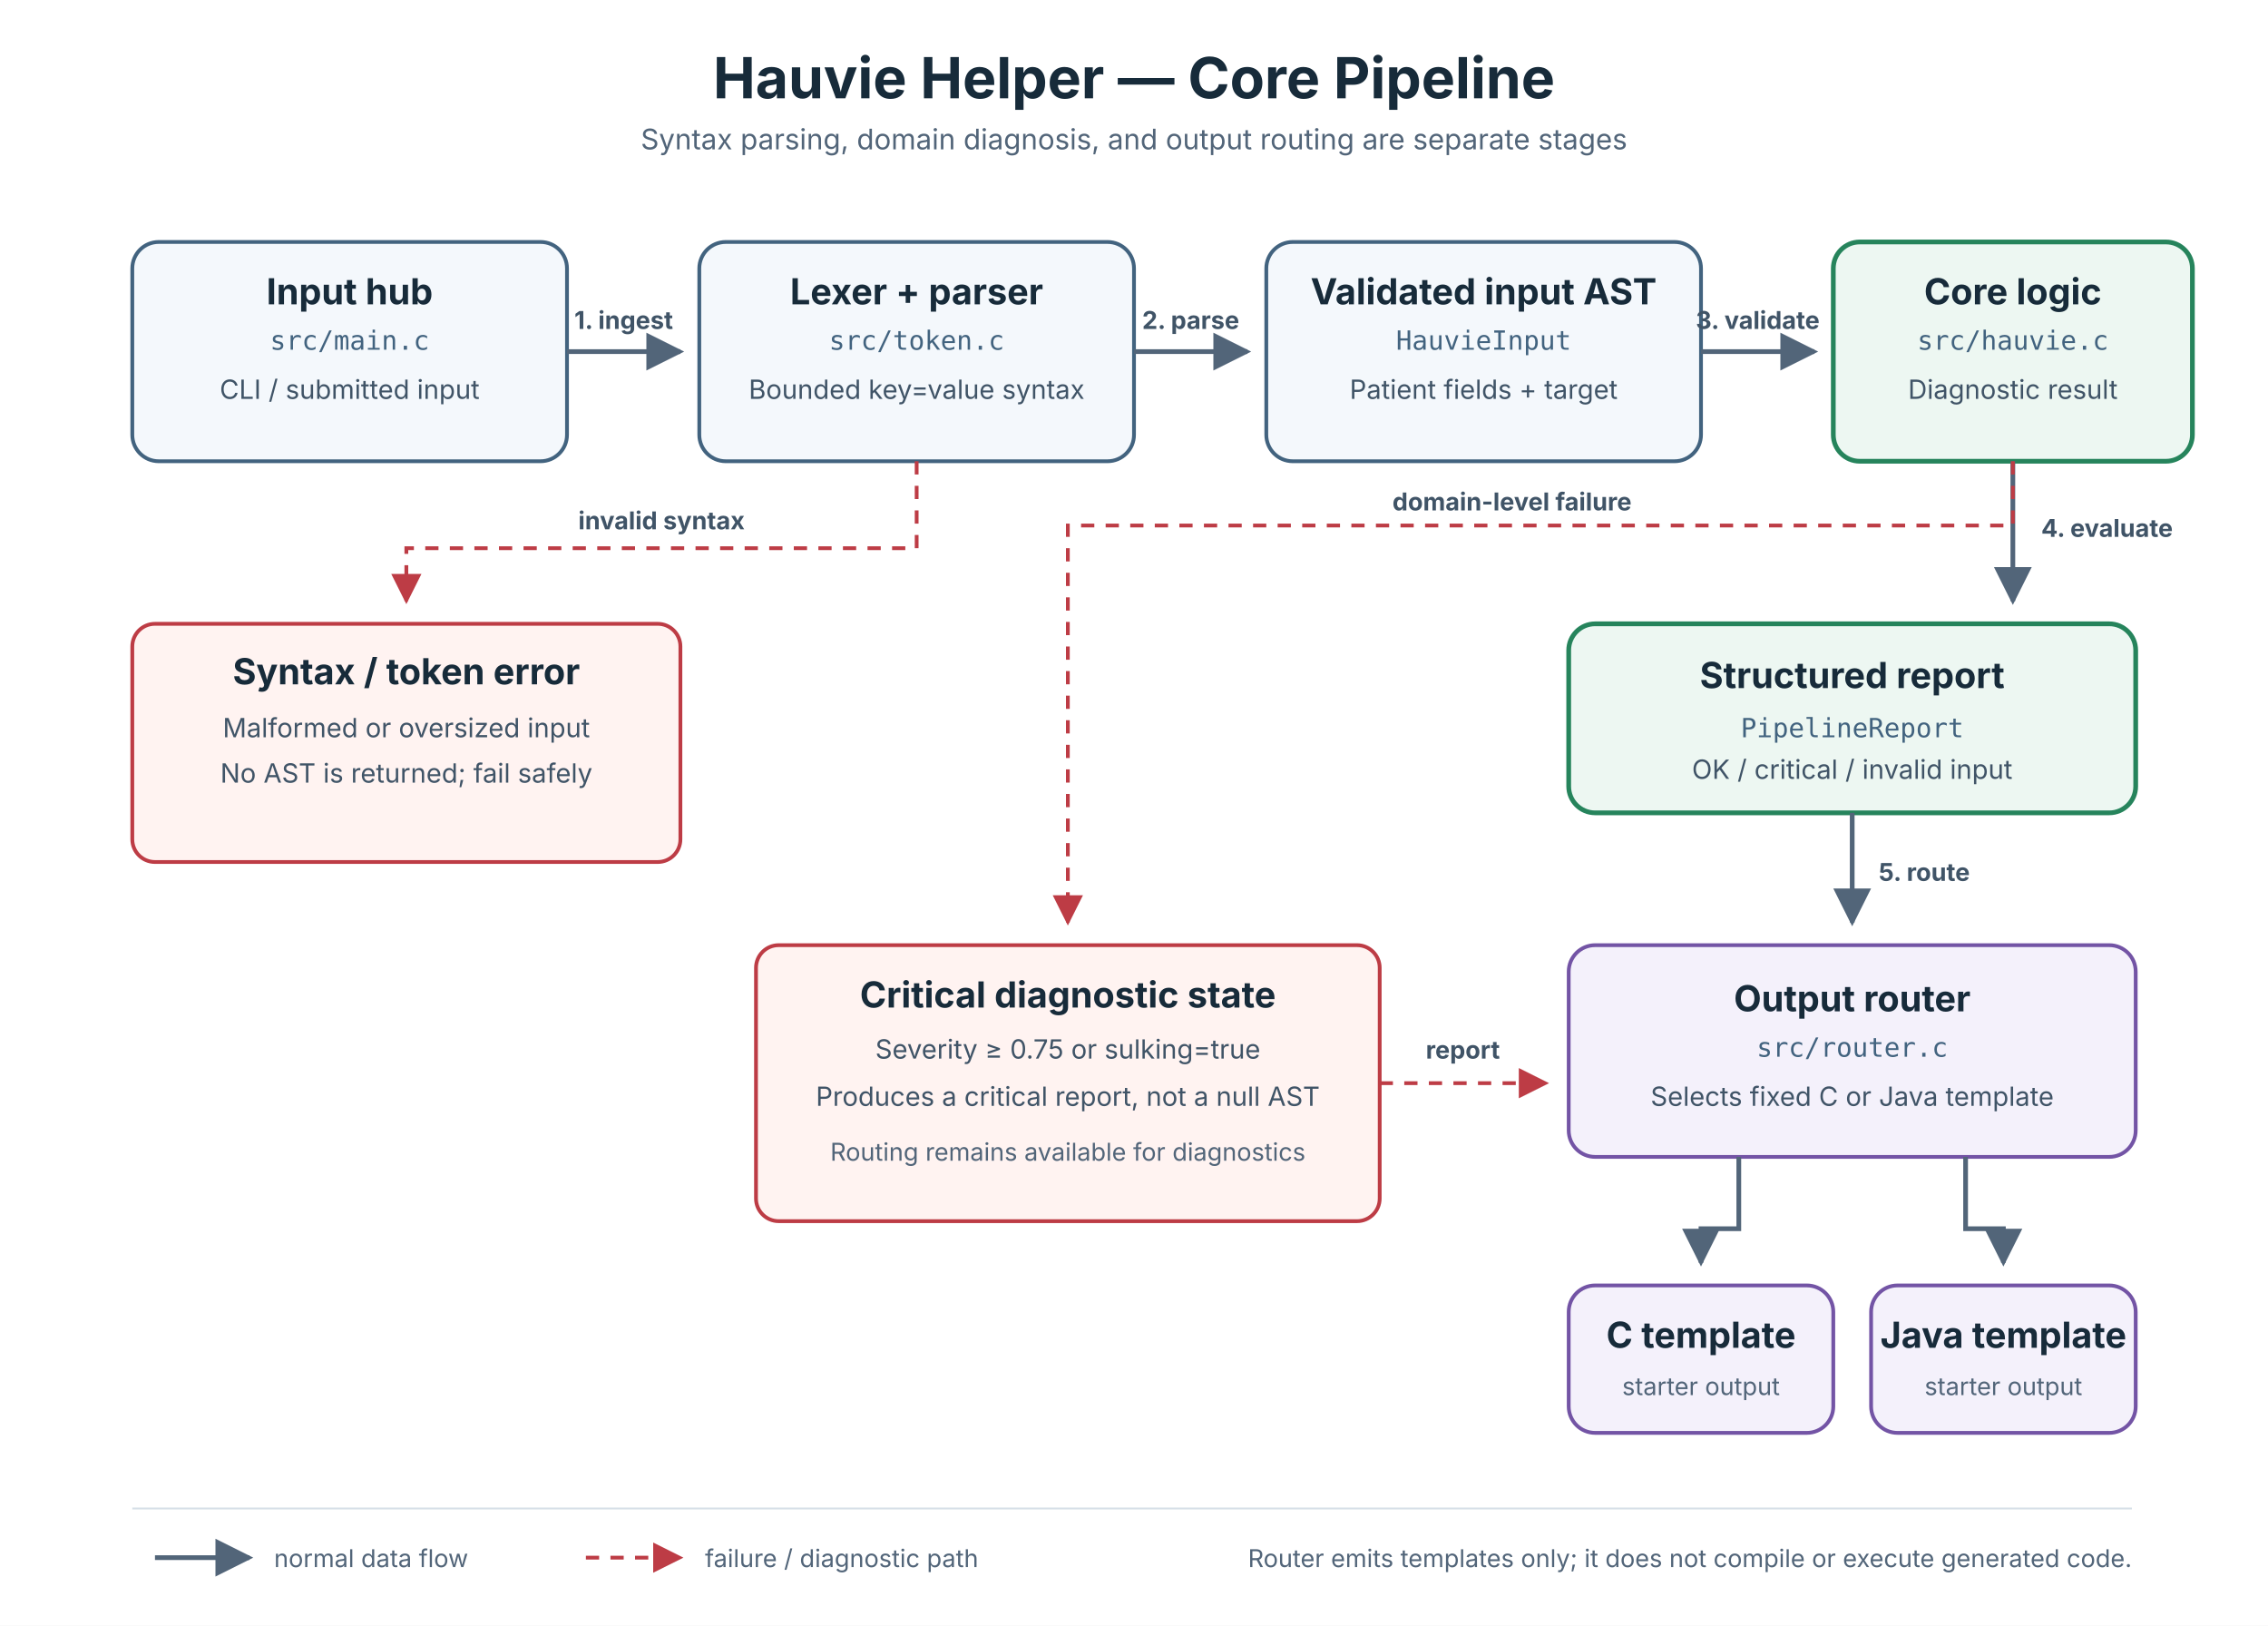
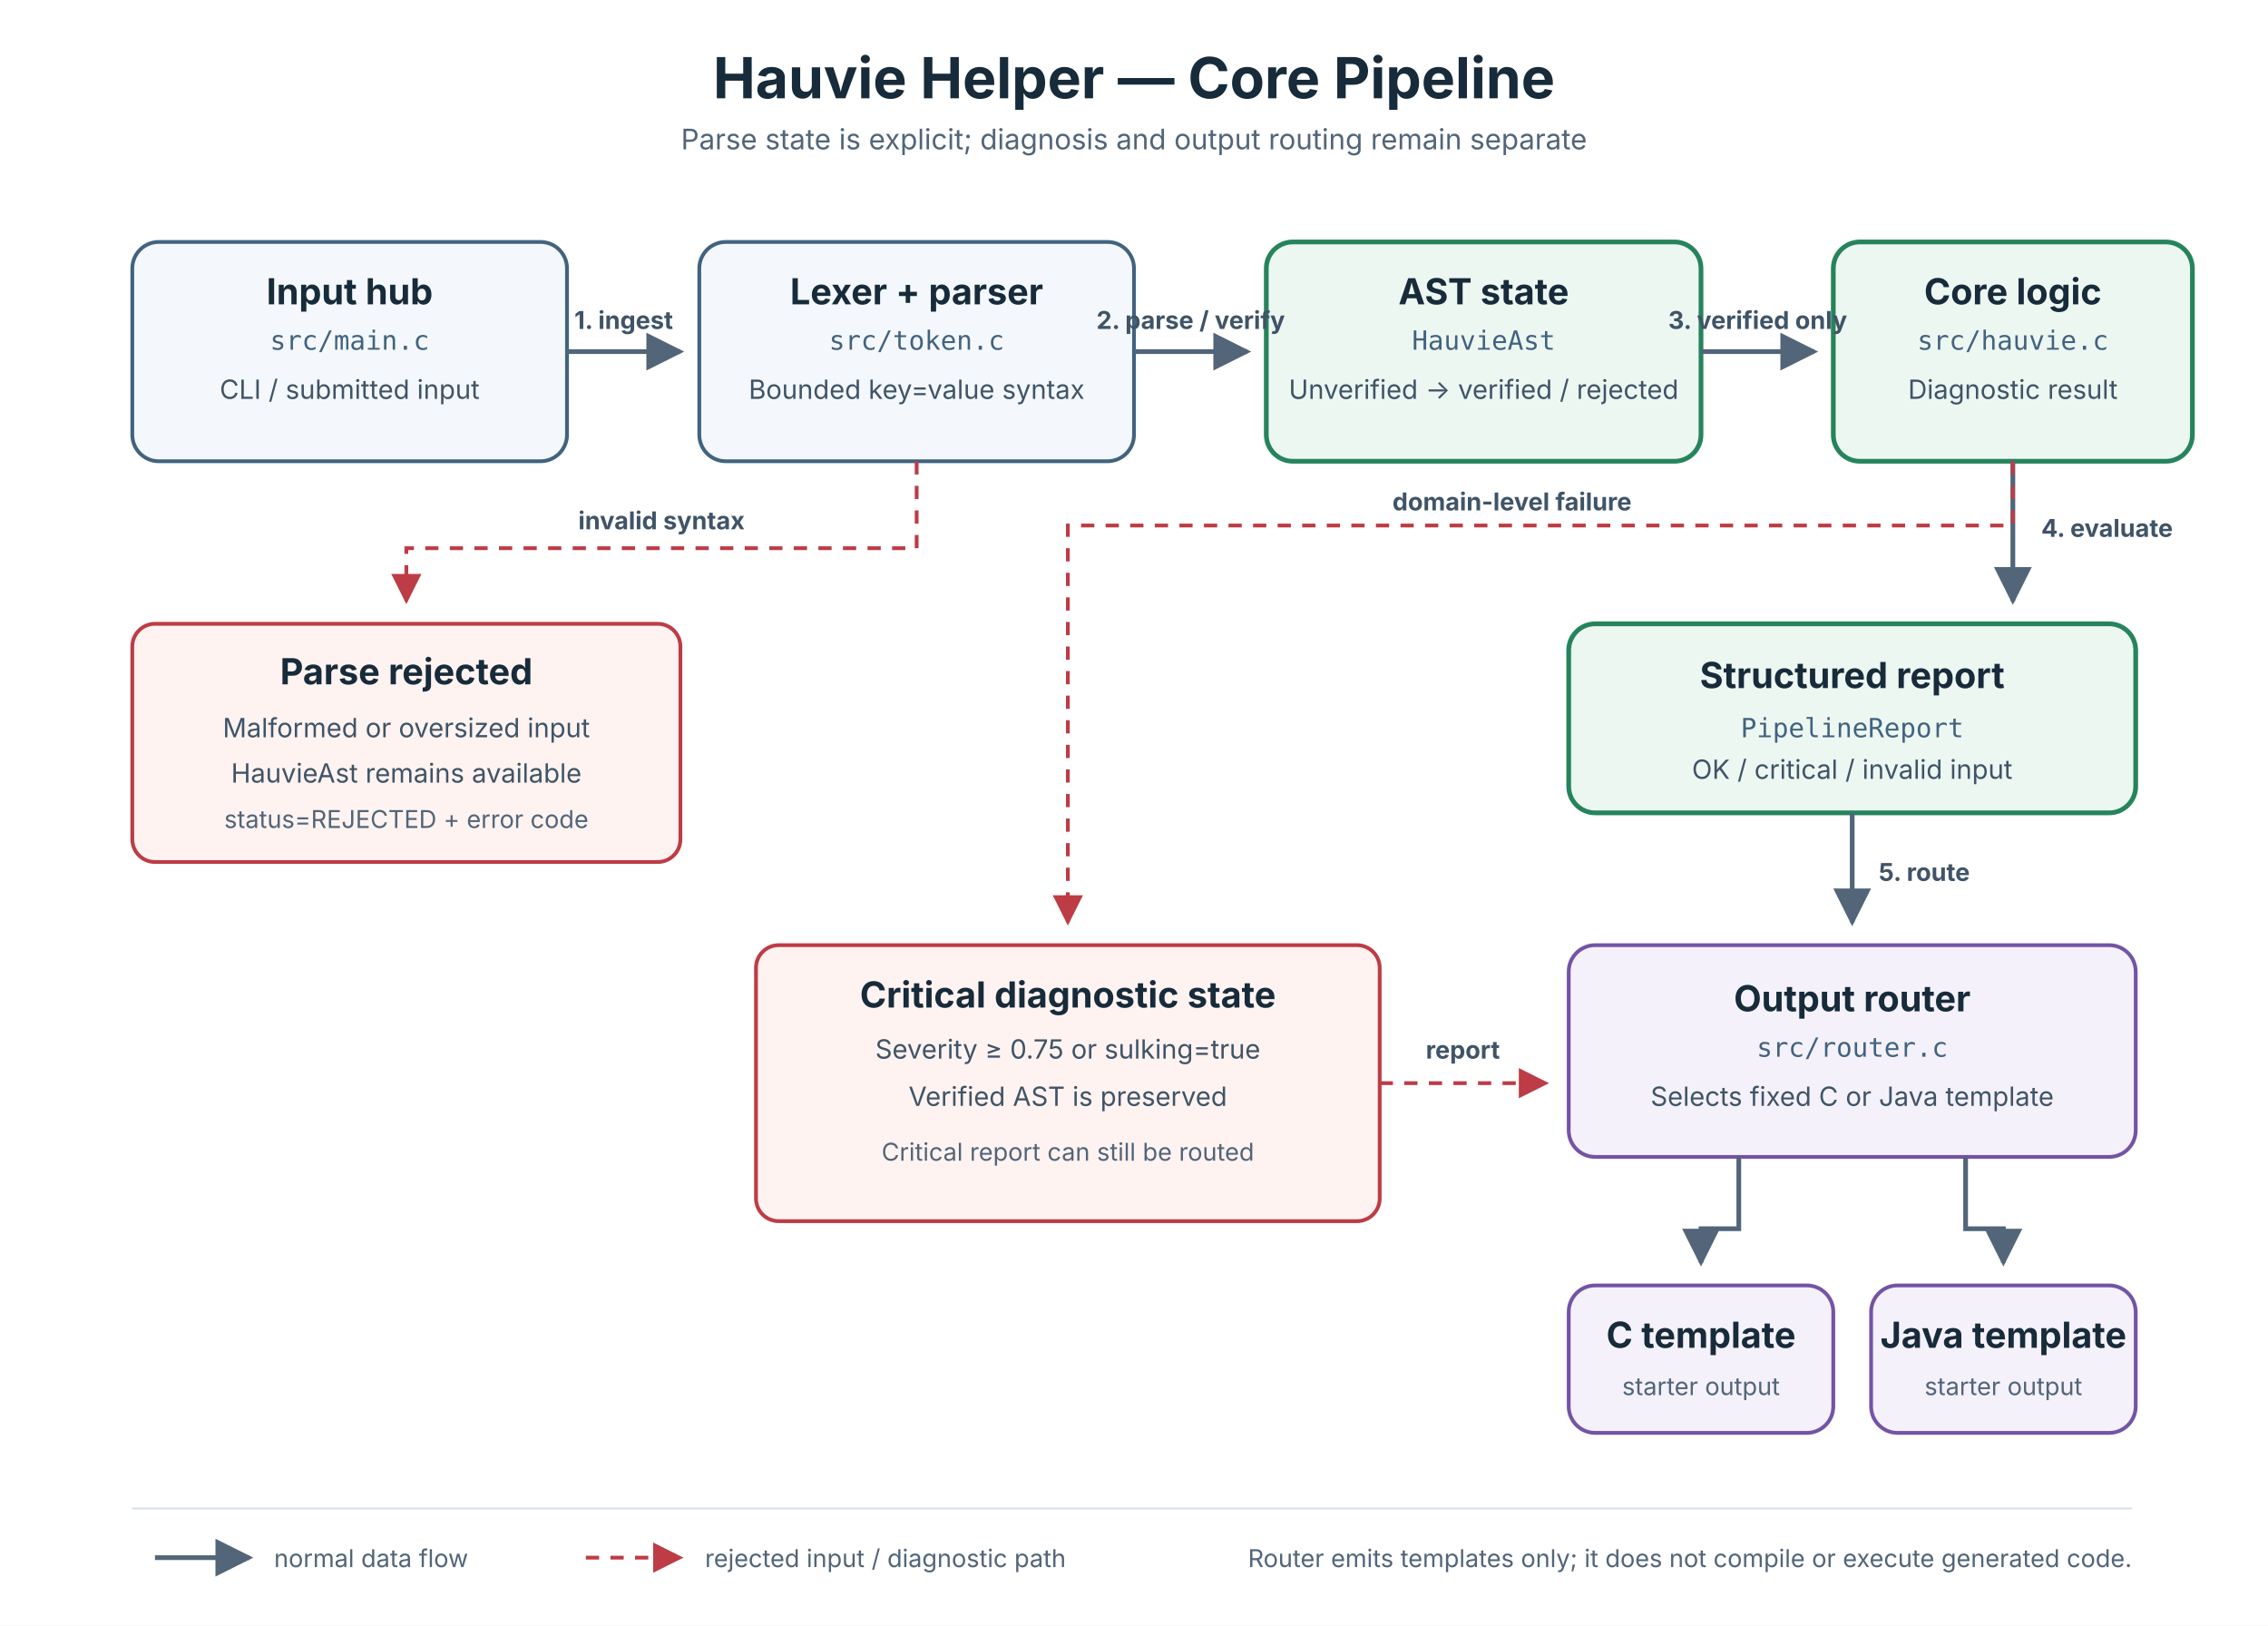
<svg xmlns="http://www.w3.org/2000/svg" viewBox="0 0 1200 860" role="img" aria-labelledby="title desc">
  <defs>
    <marker id="arrow" viewBox="0 0 10 10" refX="9" refY="5" markerWidth="8" markerHeight="8" orient="auto-start-reverse">
      <path d="M 0 0 L 10 5 L 0 10 z" fill="#526579" />
    </marker>
    <marker id="error-arrow" viewBox="0 0 10 10" refX="9" refY="5" markerWidth="8" markerHeight="8" orient="auto-start-reverse">
      <path d="M 0 0 L 10 5 L 0 10 z" fill="#bd3c45" />
    </marker>
    <style>
      text { font-family: Inter, ui-sans-serif, system-ui, -apple-system, "Segoe UI", sans-serif; fill: #172b3a; }
      .title { font-size: 30px; font-weight: 700; }
      .subtitle { font-size: 15px; fill: #526579; }
      .stage { fill: #f4f8fc; stroke: #42637f; stroke-width: 2; rx: 14; }
      .core { fill: #edf7f2; stroke: #26845c; stroke-width: 2.5; rx: 14; }
      .route { fill: #f4f1fb; stroke: #7354a5; stroke-width: 2; rx: 14; }
      .error { fill: #fff3f1; stroke: #bd3c45; stroke-width: 2; rx: 12; }
      .stage-name { font-size: 19px; font-weight: 700; }
      .stage-file { font-size: 14px; fill: #42637f; font-family: ui-monospace, SFMono-Regular, Menlo, monospace; }
      .body { font-size: 14px; fill: #405467; }
      .small { font-size: 13px; fill: #526579; }
      .flow { fill: none; stroke: #526579; stroke-width: 2.5; marker-end: url(#arrow); }
      .failure-flow { fill: none; stroke: #bd3c45; stroke-width: 2; stroke-dasharray: 7 6; marker-end: url(#error-arrow); }
      .label { font-size: 13px; font-weight: 650; fill: #405467; }
    </style>
  </defs>
  <rect width="1200" height="860" fill="#ffffff" />
  <text x="600" y="52" text-anchor="middle" class="title">Hauvie Helper — Core Pipeline</text>
-   <text x="600" y="79" text-anchor="middle" class="subtitle">Syntax parsing, domain diagnosis, and output routing are separate stages</text>
+   <text x="600" y="79" text-anchor="middle" class="subtitle">Parse state is explicit; diagnosis and output routing remain separate</text>
  <rect x="70" y="128" width="230" height="116" class="stage" />
  <text x="185" y="161" text-anchor="middle" class="stage-name">Input hub</text>
  <text x="185" y="185" text-anchor="middle" class="stage-file">src/main.c</text>
  <text x="185" y="211" text-anchor="middle" class="body">CLI / submitted input</text>
  <rect x="370" y="128" width="230" height="116" class="stage" />
  <text x="485" y="161" text-anchor="middle" class="stage-name">Lexer + parser</text>
  <text x="485" y="185" text-anchor="middle" class="stage-file">src/token.c</text>
  <text x="485" y="211" text-anchor="middle" class="body">Bounded key=value syntax</text>
-   <rect x="670" y="128" width="230" height="116" class="stage" />
-   <text x="785" y="161" text-anchor="middle" class="stage-name">Validated input AST</text>
-   <text x="785" y="185" text-anchor="middle" class="stage-file">HauvieInput</text>
-   <text x="785" y="211" text-anchor="middle" class="body">Patient fields + target</text>
+   <rect x="670" y="128" width="230" height="116" class="core" />
+   <text x="785" y="161" text-anchor="middle" class="stage-name">AST state</text>
+   <text x="785" y="185" text-anchor="middle" class="stage-file">HauvieAst</text>
+   <text x="785" y="211" text-anchor="middle" class="body">Unverified → verified / rejected</text>
  <rect x="970" y="128" width="190" height="116" class="core" />
  <text x="1065" y="161" text-anchor="middle" class="stage-name">Core logic</text>
  <text x="1065" y="185" text-anchor="middle" class="stage-file">src/hauvie.c</text>
  <text x="1065" y="211" text-anchor="middle" class="body">Diagnostic result</text>
  <path d="M 300 186 H 360" class="flow" />
  <text x="330" y="174" text-anchor="middle" class="label">1. ingest</text>
  <path d="M 600 186 H 660" class="flow" />
-   <text x="630" y="174" text-anchor="middle" class="label">2. parse</text>
+   <text x="630" y="174" text-anchor="middle" class="label">2. parse / verify</text>
  <path d="M 900 186 H 960" class="flow" />
-   <text x="930" y="174" text-anchor="middle" class="label">3. validate</text>
+   <text x="930" y="174" text-anchor="middle" class="label">3. verified only</text>
  <rect x="830" y="330" width="300" height="100" class="core" />
  <text x="980" y="364" text-anchor="middle" class="stage-name">Structured report</text>
  <text x="980" y="390" text-anchor="middle" class="stage-file">PipelineReport</text>
  <text x="980" y="412" text-anchor="middle" class="body">OK / critical / invalid input</text>
  <path d="M 1065 244 V 318" class="flow" />
  <text x="1080" y="284" class="label">4. evaluate</text>
  <rect x="830" y="500" width="300" height="112" class="route" />
  <text x="980" y="535" text-anchor="middle" class="stage-name">Output router</text>
  <text x="980" y="559" text-anchor="middle" class="stage-file">src/router.c</text>
  <text x="980" y="585" text-anchor="middle" class="body">Selects fixed C or Java template</text>
  <path d="M 980 430 V 488" class="flow" />
  <text x="994" y="466" class="label">5. route</text>
  <rect x="830" y="680" width="140" height="78" class="route" />
  <text x="900" y="713" text-anchor="middle" class="stage-name">C template</text>
  <text x="900" y="738" text-anchor="middle" class="small">starter output</text>
  <rect x="990" y="680" width="140" height="78" class="route" />
  <text x="1060" y="713" text-anchor="middle" class="stage-name">Java template</text>
  <text x="1060" y="738" text-anchor="middle" class="small">starter output</text>
  <path d="M 920 612 V 650 H 900 V 668" class="flow" />
  <path d="M 1040 612 V 650 H 1060 V 668" class="flow" />
  <rect x="70" y="330" width="290" height="126" class="error" />
-   <text x="215" y="362" text-anchor="middle" class="stage-name" fill="#9c2935">Syntax / token error</text>
+   <text x="215" y="362" text-anchor="middle" class="stage-name" fill="#9c2935">Parse rejected</text>
  <text x="215" y="390" text-anchor="middle" class="body">Malformed or oversized input</text>
-   <text x="215" y="414" text-anchor="middle" class="body">No AST is returned; fail safely</text>
+   <text x="215" y="414" text-anchor="middle" class="body">HauvieAst remains available</text>
+   <text x="215" y="438" text-anchor="middle" class="small">status=REJECTED + error code</text>
  <path d="M 485 244 V 290 H 215 V 318" class="failure-flow" />
  <text x="350" y="280" text-anchor="middle" class="label" fill="#9c2935">invalid syntax</text>
  <rect x="400" y="500" width="330" height="146" class="error" />
  <text x="565" y="533" text-anchor="middle" class="stage-name" fill="#9c2935">Critical diagnostic state</text>
  <text x="565" y="560" text-anchor="middle" class="body">Severity ≥ 0.75 or sulking=true</text>
-   <text x="565" y="585" text-anchor="middle" class="body">Produces a critical report, not a null AST</text>
-   <text x="565" y="614" text-anchor="middle" class="small">Routing remains available for diagnostics</text>
+   <text x="565" y="585" text-anchor="middle" class="body">Verified AST is preserved</text>
+   <text x="565" y="614" text-anchor="middle" class="small">Critical report can still be routed</text>
  <path d="M 1065 244 V 278 H 565 V 488" class="failure-flow" />
  <text x="800" y="270" text-anchor="middle" class="label" fill="#9c2935">domain-level failure</text>
  <path d="M 730 573 H 818" class="failure-flow" />
  <text x="774" y="560" text-anchor="middle" class="label" fill="#9c2935">report</text>
  <line x1="70" y1="798" x2="1128" y2="798" stroke="#d7e0e8" stroke-width="1" />
  <line x1="82" y1="824" x2="132" y2="824" class="flow" />
  <text x="145" y="829" class="small">normal data flow</text>
  <line x1="310" y1="824" x2="360" y2="824" class="failure-flow" />
-   <text x="373" y="829" class="small">failure / diagnostic path</text>
+   <text x="373" y="829" class="small">rejected input / diagnostic path</text>
  <text x="1128" y="829" text-anchor="end" class="small">Router emits templates only; it does not compile or execute generated code.</text>
</svg>
